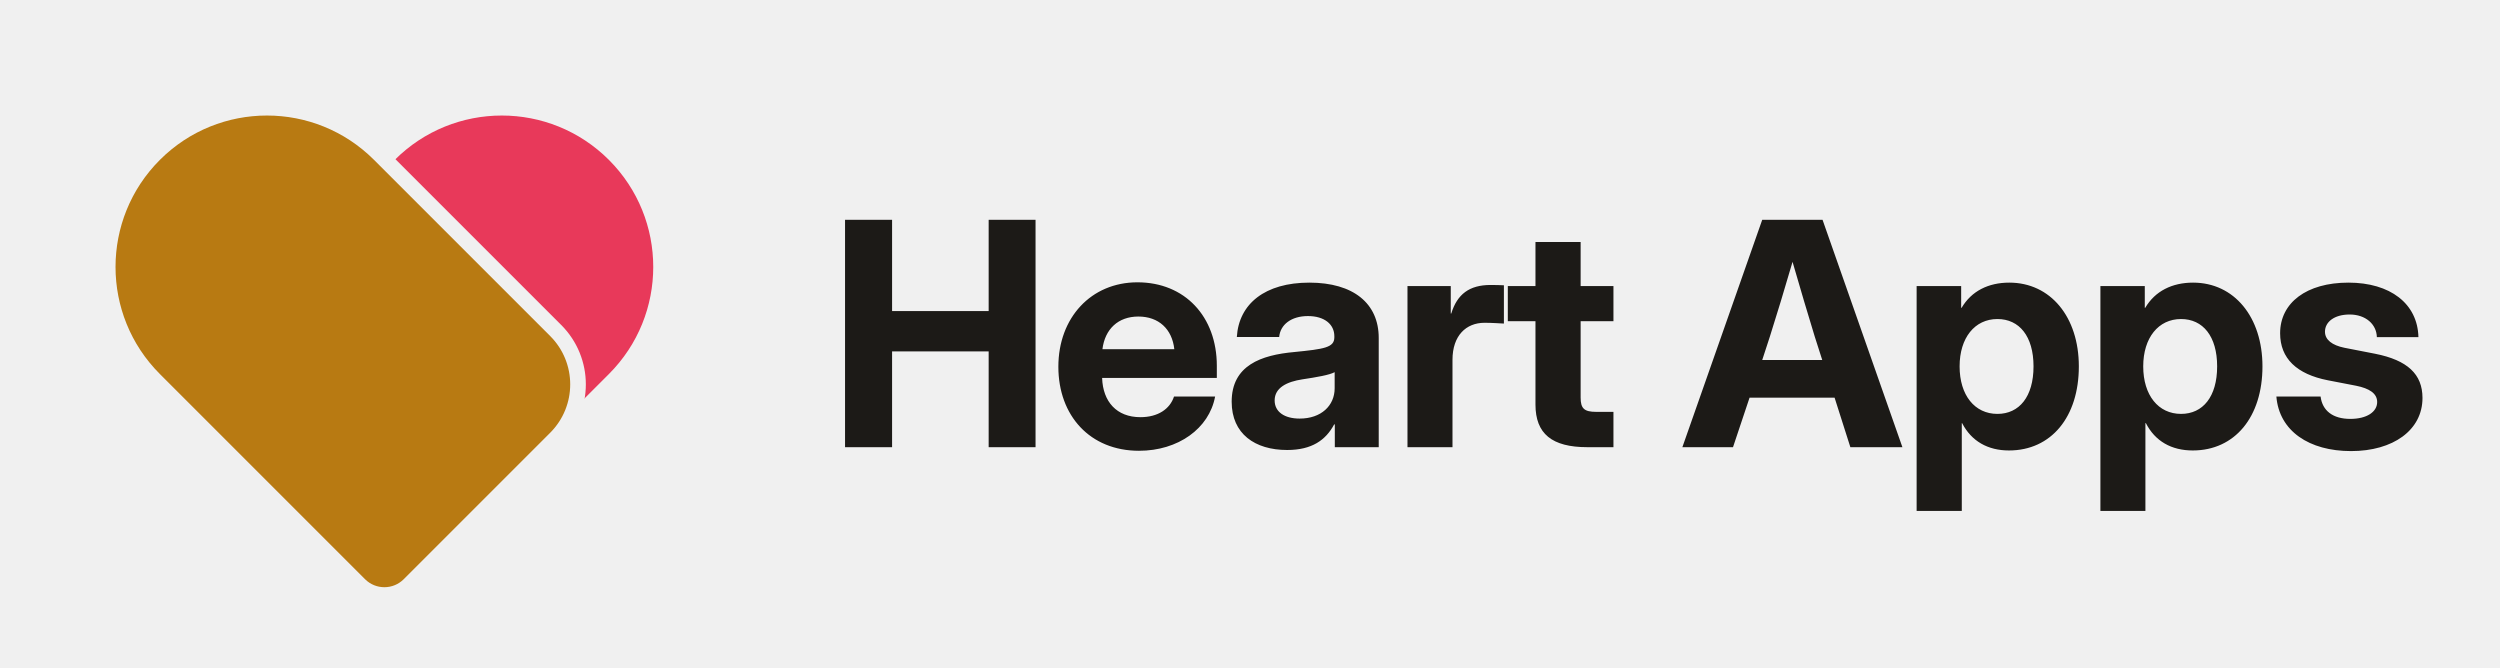
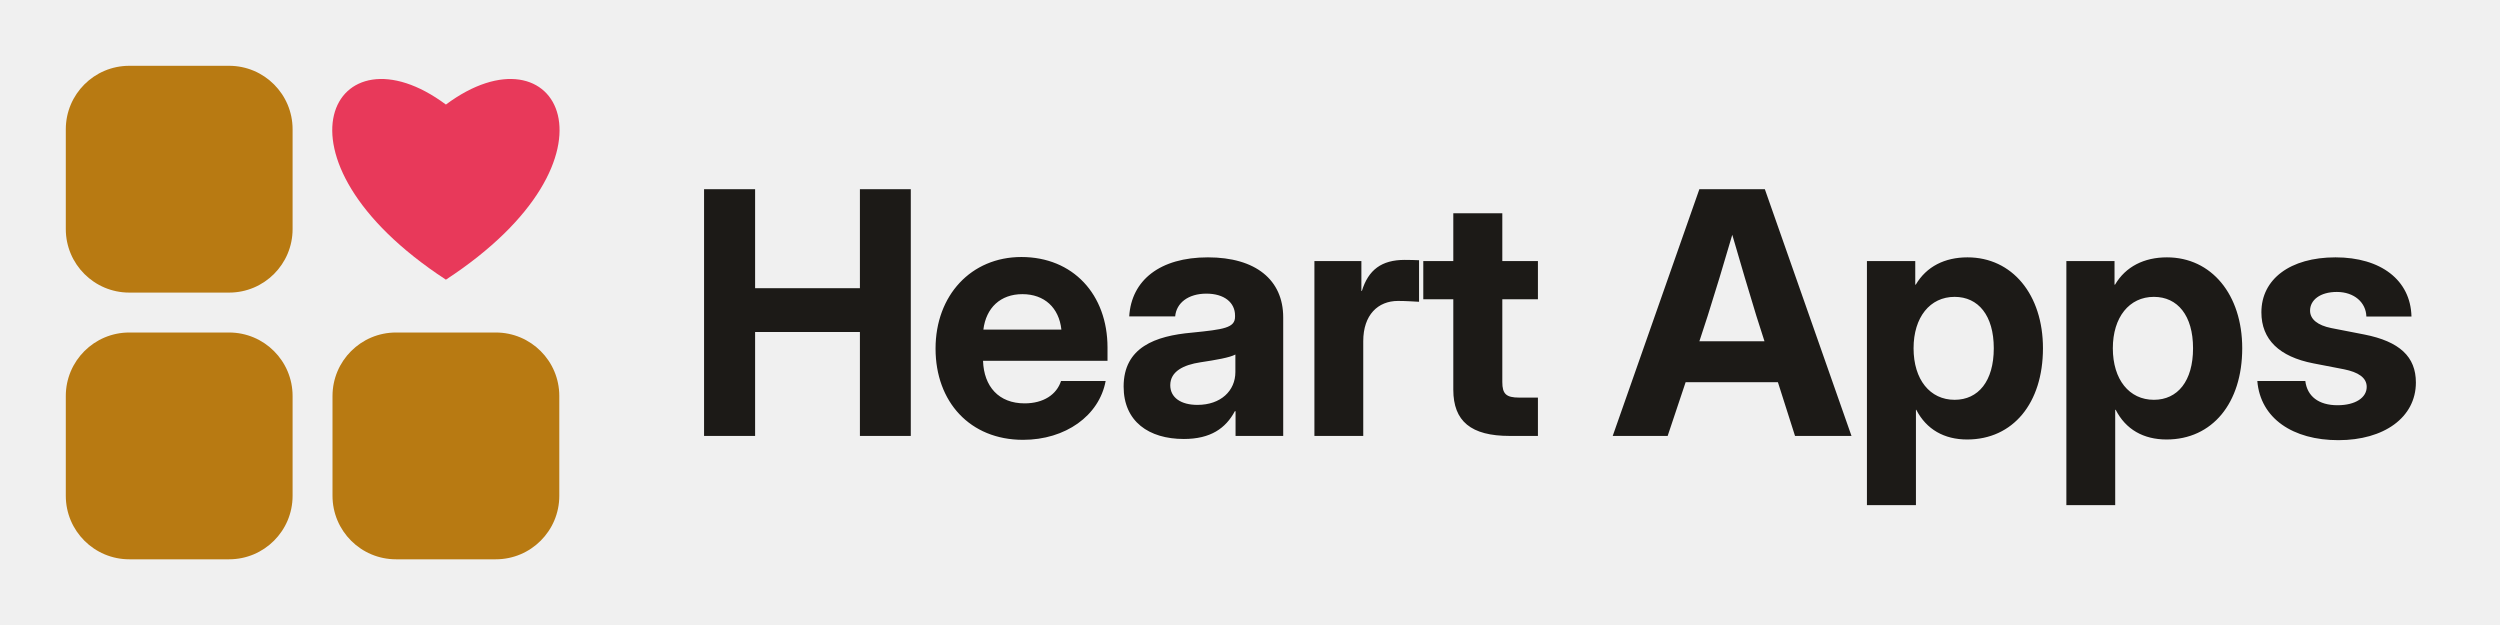
- <svg xmlns="http://www.w3.org/2000/svg" width="1600" height="427" viewBox="0 0 1600 427">
-   <g transform="scale(0.970157)">
-     <g transform="translate(-76.39098 -115.1235) scale(0.6444683)">
-       <mask id="gap1" maskUnits="userSpaceOnUse" x="0" y="0" width="1024" height="1024">
-         <rect width="1024" height="1024" fill="white" />
-         <path d="M 667 311.307 H 667 A 155 155 0 0 1 822 466.307 V 721.307 A 70 70 0 0 1 752 791.307 H 540 A 28 28 0 0 1 512 763.307 V 466.307 A 155 155 0 0 1 667 311.307 Z" transform="rotate(-45 512 791.3072)" fill="black" stroke="black" stroke-width="32" stroke-linejoin="round" />
-       </mask>
-       <g mask="url(#gap1)">
-         <path d="M 357 311.307 H 357 A 155 155 0 0 1 512 466.307 V 763.307 A 28 28 0 0 1 484 791.307 H 272 A 70 70 0 0 1 202 721.307 V 466.307 A 155 155 0 0 1 357 311.307 Z" transform="rotate(45 512 791.3072)" fill="#E8395A" />
-       </g>
-       <path d="M 667 311.307 H 667 A 155 155 0 0 1 822 466.307 V 721.307 A 70 70 0 0 1 752 791.307 H 540 A 28 28 0 0 1 512 763.307 V 466.307 A 155 155 0 0 1 667 311.307 Z" transform="rotate(-45 512 791.3072)" fill="#B87A12" />
+ <svg xmlns="http://www.w3.org/2000/svg" width="1600" height="400" viewBox="0 0 1600 400">
+   <g transform="scale(1.052803)">
+     <g transform="translate(-92.35294 -92.35294) scale(0.5514706)">
+       <rect x="240" y="240" width="250" height="250" rx="70" fill="#B87A12" />
+       <path d="M 659 475.759     C 453.304 341.266, 535.582 190.949, 659 282.722     C 782.418 190.949, 864.696 341.266, 659 475.759 Z" fill="#E8395A" />
+       <rect x="240" y="534" width="250" height="250" rx="70" fill="#B87A12" />
+       <rect x="534" y="534" width="250" height="250" rx="70" fill="#B87A12" />
    </g>
-     <path d="M10.8 0L40.9 0L40.9-61.3L102.7-61.3L102.7 0L132.7 0L132.7-145.5L102.7-145.5L102.7-87.1L40.9-87.1L40.9-145.5L10.8-145.5Z M198.9 2.3C223.9 2.3 243.8-11.9 247.6-32.4L221.3-32.4C218.7-24.4 211.0-19.2 199.8-19.2C184.6-19.2 175.8-29.1 175.3-44.3L248.7-44.3L248.7-52.1C248.7-83.5 228.3-105.5 197.9-105.5C168.3-105.5 147.3-82.9 147.3-51.5C147.3-20.1 167.6 2.3 198.9 2.3ZM175.5-62.7C177.1-75.6 185.6-83.6 198.5-83.6C211.5-83.6 220.1-75.6 221.5-62.7Z M293.7 1.8C309.5 1.8 318.4-4.5 323.8-14.6L324.2-14.6L324.2 0L352.3 0L352.3-69.9C352.3-92.0 336.1-105.3 307.9-105.3C279.6-105.3 262.8-91.8 261.5-70.5L288.6-70.5C289.3-78.4 296.3-83.9 307.0-83.9C317.6-83.9 323.9-78.6 323.9-71.0L323.9-70.3C323.9-63.7 317.3-62.8 298.4-60.9C277.0-59.0 258.2-52.3 258.2-29.1C258.2-8.5 273.1 1.8 293.7 1.8ZM301.7-18.3C292.0-18.3 285.7-22.6 285.7-29.9C285.7-38.1 293.6-41.9 303.4-43.4C312.7-44.8 320.8-46.2 324.1-48.0L324.1-37.7C324.1-26.6 315.5-18.3 301.7-18.3Z M370.7 0L399.5 0L399.5-55.9C399.5-71.4 408.2-79.6 420.0-79.6C424.9-79.6 430.2-79.2 432.4-79.1L432.4-103.6C430.0-103.7 427.2-103.8 423.9-103.8C410.3-103.8 402.5-97.9 398.7-85.5L398.4-85.5L398.4-103.1L370.7-103.1Z M502.5-103.1L481.5-103.1L481.5-131.3L452.6-131.3L452.6-103.1L434.9-103.1L434.9-80.6L452.6-80.6L452.6-27.3C452.6-8.6 463.1 0 485.8 0L502.5 0L502.5-22.6L491.5-22.6C483.7-22.6 481.5-24.8 481.5-31.8L481.5-80.6L502.5-80.6Z M546.6 0L579.0 0L589.6-31.7L644.0-31.7L654.1 0L687.4 0L636.3-145.5L597.7-145.5ZM597.7-55.8L602.6-70.8C607.3-85.6 611.8-100.5 617.1-118.6C622.3-100.5 626.8-85.6 631.3-70.8L636.1-55.8Z M696.5 40.8L725.4 40.8L725.4-15.4L725.6-15.4C731.6-3.8 742.1 2.1 755.6 2.1C782.6 2.1 800.3-19.3 800.3-51.7C800.3-83.3 782.2-105.3 755.8-105.3C742.4-105.3 731.6-99.9 725.3-89.2L725.0-89.2L725.0-103.1L696.5-103.1ZM748.2-21.3C733.7-21.3 724.0-33.2 724.0-51.7C724.0-70.0 733.7-82.0 748.2-82.0C762.2-82.0 771.3-71.0 771.3-51.7C771.3-32.3 762.2-21.3 748.2-21.3Z M814.1 40.8L842.9 40.8L842.9-15.4L843.2-15.4C849.1-3.8 859.6 2.1 873.2 2.1C900.1 2.1 917.8-19.3 917.8-51.7C917.8-83.3 899.7-105.3 873.4-105.3C860.0-105.3 849.1-99.9 842.8-89.2L842.5-89.2L842.5-103.1L814.1-103.1ZM865.7-21.3C851.2-21.3 841.5-33.2 841.5-51.7C841.5-70.0 851.2-82.0 865.7-82.0C879.7-82.0 888.8-71.0 888.8-51.7C888.8-32.3 879.7-21.3 865.7-21.3Z M974.5 2.5C1001.4 2.5 1020.2-10.9 1020.2-31.5C1020.2-46.7 1010.6-55.7 989.8-59.8L970.3-63.6C962.4-65.2 957.8-68.7 957.8-73.9C957.8-80.1 963.7-84.9 973.6-84.9C983.8-84.9 990.8-78.7 991.0-70.4L1017.6-70.4C1017.1-91.9 999.5-105.3 972.8-105.3C946.0-105.3 929.1-92.4 929.1-72.9C929.1-56.8 939.7-46.7 959.7-42.8L977.8-39.3C986.2-37.6 991.2-34.4 991.2-28.9C991.2-22.6 984.6-18.1 974.0-18.1C962.8-18.1 956.1-23.4 955.0-32.4L926.7-32.4C928.5-10.3 947.7 2.5 974.5 2.5Z" fill="#1C1A17" transform="translate(546.3311 295) scale(1.030928)" />
+     <path d="M10.8 0L40.9 0L40.9-61.3L102.7-61.3L102.7 0L132.7 0L132.7-145.5L102.7-145.5L102.7-87.1L40.9-87.1L40.9-145.5L10.8-145.5Z M198.9 2.3C223.9 2.3 243.8-11.9 247.6-32.4L221.3-32.4C218.7-24.4 211.0-19.2 199.8-19.2C184.6-19.2 175.8-29.1 175.3-44.3L248.7-44.3L248.7-52.1C248.7-83.5 228.3-105.5 197.9-105.5C168.3-105.5 147.3-82.9 147.3-51.5C147.3-20.1 167.6 2.3 198.9 2.3ZM175.5-62.7C177.1-75.6 185.6-83.6 198.5-83.6C211.5-83.6 220.1-75.6 221.5-62.7Z M293.7 1.8C309.5 1.8 318.4-4.5 323.8-14.6L324.2-14.6L324.2 0L352.3 0L352.3-69.9C352.3-92.0 336.1-105.3 307.9-105.3C279.6-105.3 262.8-91.8 261.5-70.5L288.6-70.5C289.3-78.4 296.3-83.9 307.0-83.9C317.6-83.9 323.9-78.6 323.9-71.0L323.9-70.3C323.9-63.7 317.3-62.8 298.4-60.9C277.0-59.0 258.2-52.3 258.2-29.1C258.2-8.5 273.1 1.8 293.7 1.8ZM301.7-18.3C292.0-18.3 285.7-22.6 285.7-29.9C285.7-38.1 293.6-41.9 303.4-43.4C312.7-44.8 320.8-46.2 324.1-48.0L324.1-37.7C324.1-26.6 315.5-18.3 301.7-18.3Z M370.7 0L399.5 0L399.5-55.9C399.5-71.4 408.2-79.6 420.0-79.6C424.9-79.6 430.2-79.2 432.4-79.1L432.4-103.6C430.0-103.7 427.2-103.8 423.9-103.8C410.3-103.8 402.5-97.9 398.7-85.5L398.4-85.5L398.4-103.1L370.7-103.1Z M502.5-103.1L481.5-103.1L481.5-131.3L452.6-131.3L452.6-103.1L434.9-103.1L434.9-80.6L452.6-80.6L452.6-27.3C452.6-8.6 463.1 0 485.8 0L502.5 0L502.5-22.6L491.5-22.6C483.7-22.6 481.5-24.8 481.5-31.8L481.5-80.6L502.5-80.6Z M546.6 0L579.0 0L589.6-31.7L644.0-31.7L654.1 0L687.4 0L636.3-145.5L597.7-145.5ZM597.7-55.8L602.6-70.8C607.3-85.6 611.8-100.5 617.1-118.6C622.3-100.5 626.8-85.6 631.3-70.8L636.1-55.8Z M696.5 40.8L725.4 40.8L725.4-15.4L725.6-15.4C731.6-3.8 742.1 2.1 755.6 2.1C782.6 2.1 800.3-19.3 800.3-51.7C800.3-83.3 782.2-105.3 755.8-105.3C742.4-105.3 731.6-99.9 725.3-89.2L725.0-89.2L725.0-103.1L696.5-103.1ZM748.2-21.3C733.7-21.3 724.0-33.2 724.0-51.7C724.0-70.0 733.7-82.0 748.2-82.0C762.2-82.0 771.3-71.0 771.3-51.7C771.3-32.3 762.2-21.3 748.2-21.3Z M814.1 40.8L842.9 40.8L842.9-15.4L843.2-15.4C849.1-3.8 859.6 2.1 873.2 2.1C900.1 2.1 917.8-19.3 917.8-51.7C917.8-83.3 899.7-105.3 873.4-105.3C860.0-105.3 849.1-99.9 842.8-89.2L842.5-89.2L842.5-103.1L814.1-103.1ZM865.7-21.3C851.2-21.3 841.5-33.2 841.5-51.7C841.5-70.0 851.2-82.0 865.7-82.0C879.7-82.0 888.8-71.0 888.8-51.7C888.8-32.3 879.7-21.3 865.7-21.3Z M974.5 2.5C1001.4 2.5 1020.2-10.9 1020.2-31.5C1020.2-46.7 1010.6-55.7 989.8-59.8L970.3-63.6C962.4-65.2 957.8-68.7 957.8-73.9C957.8-80.1 963.7-84.9 973.6-84.9C983.8-84.9 990.8-78.7 991.0-70.4L1017.6-70.4C1017.1-91.9 999.5-105.3 972.8-105.3C946.0-105.3 929.1-92.4 929.1-72.9C929.1-56.8 939.7-46.7 959.7-42.8L977.8-39.3C986.2-37.6 991.2-34.4 991.2-28.9C991.2-22.6 984.6-18.1 974.0-18.1C962.8-18.1 956.1-23.4 955.0-32.4L926.7-32.4C928.5-10.3 947.7 2.5 974.5 2.5Z" fill="#1C1A17" transform="translate(416.866 265) scale(1.030928)" />
  </g>
</svg>
